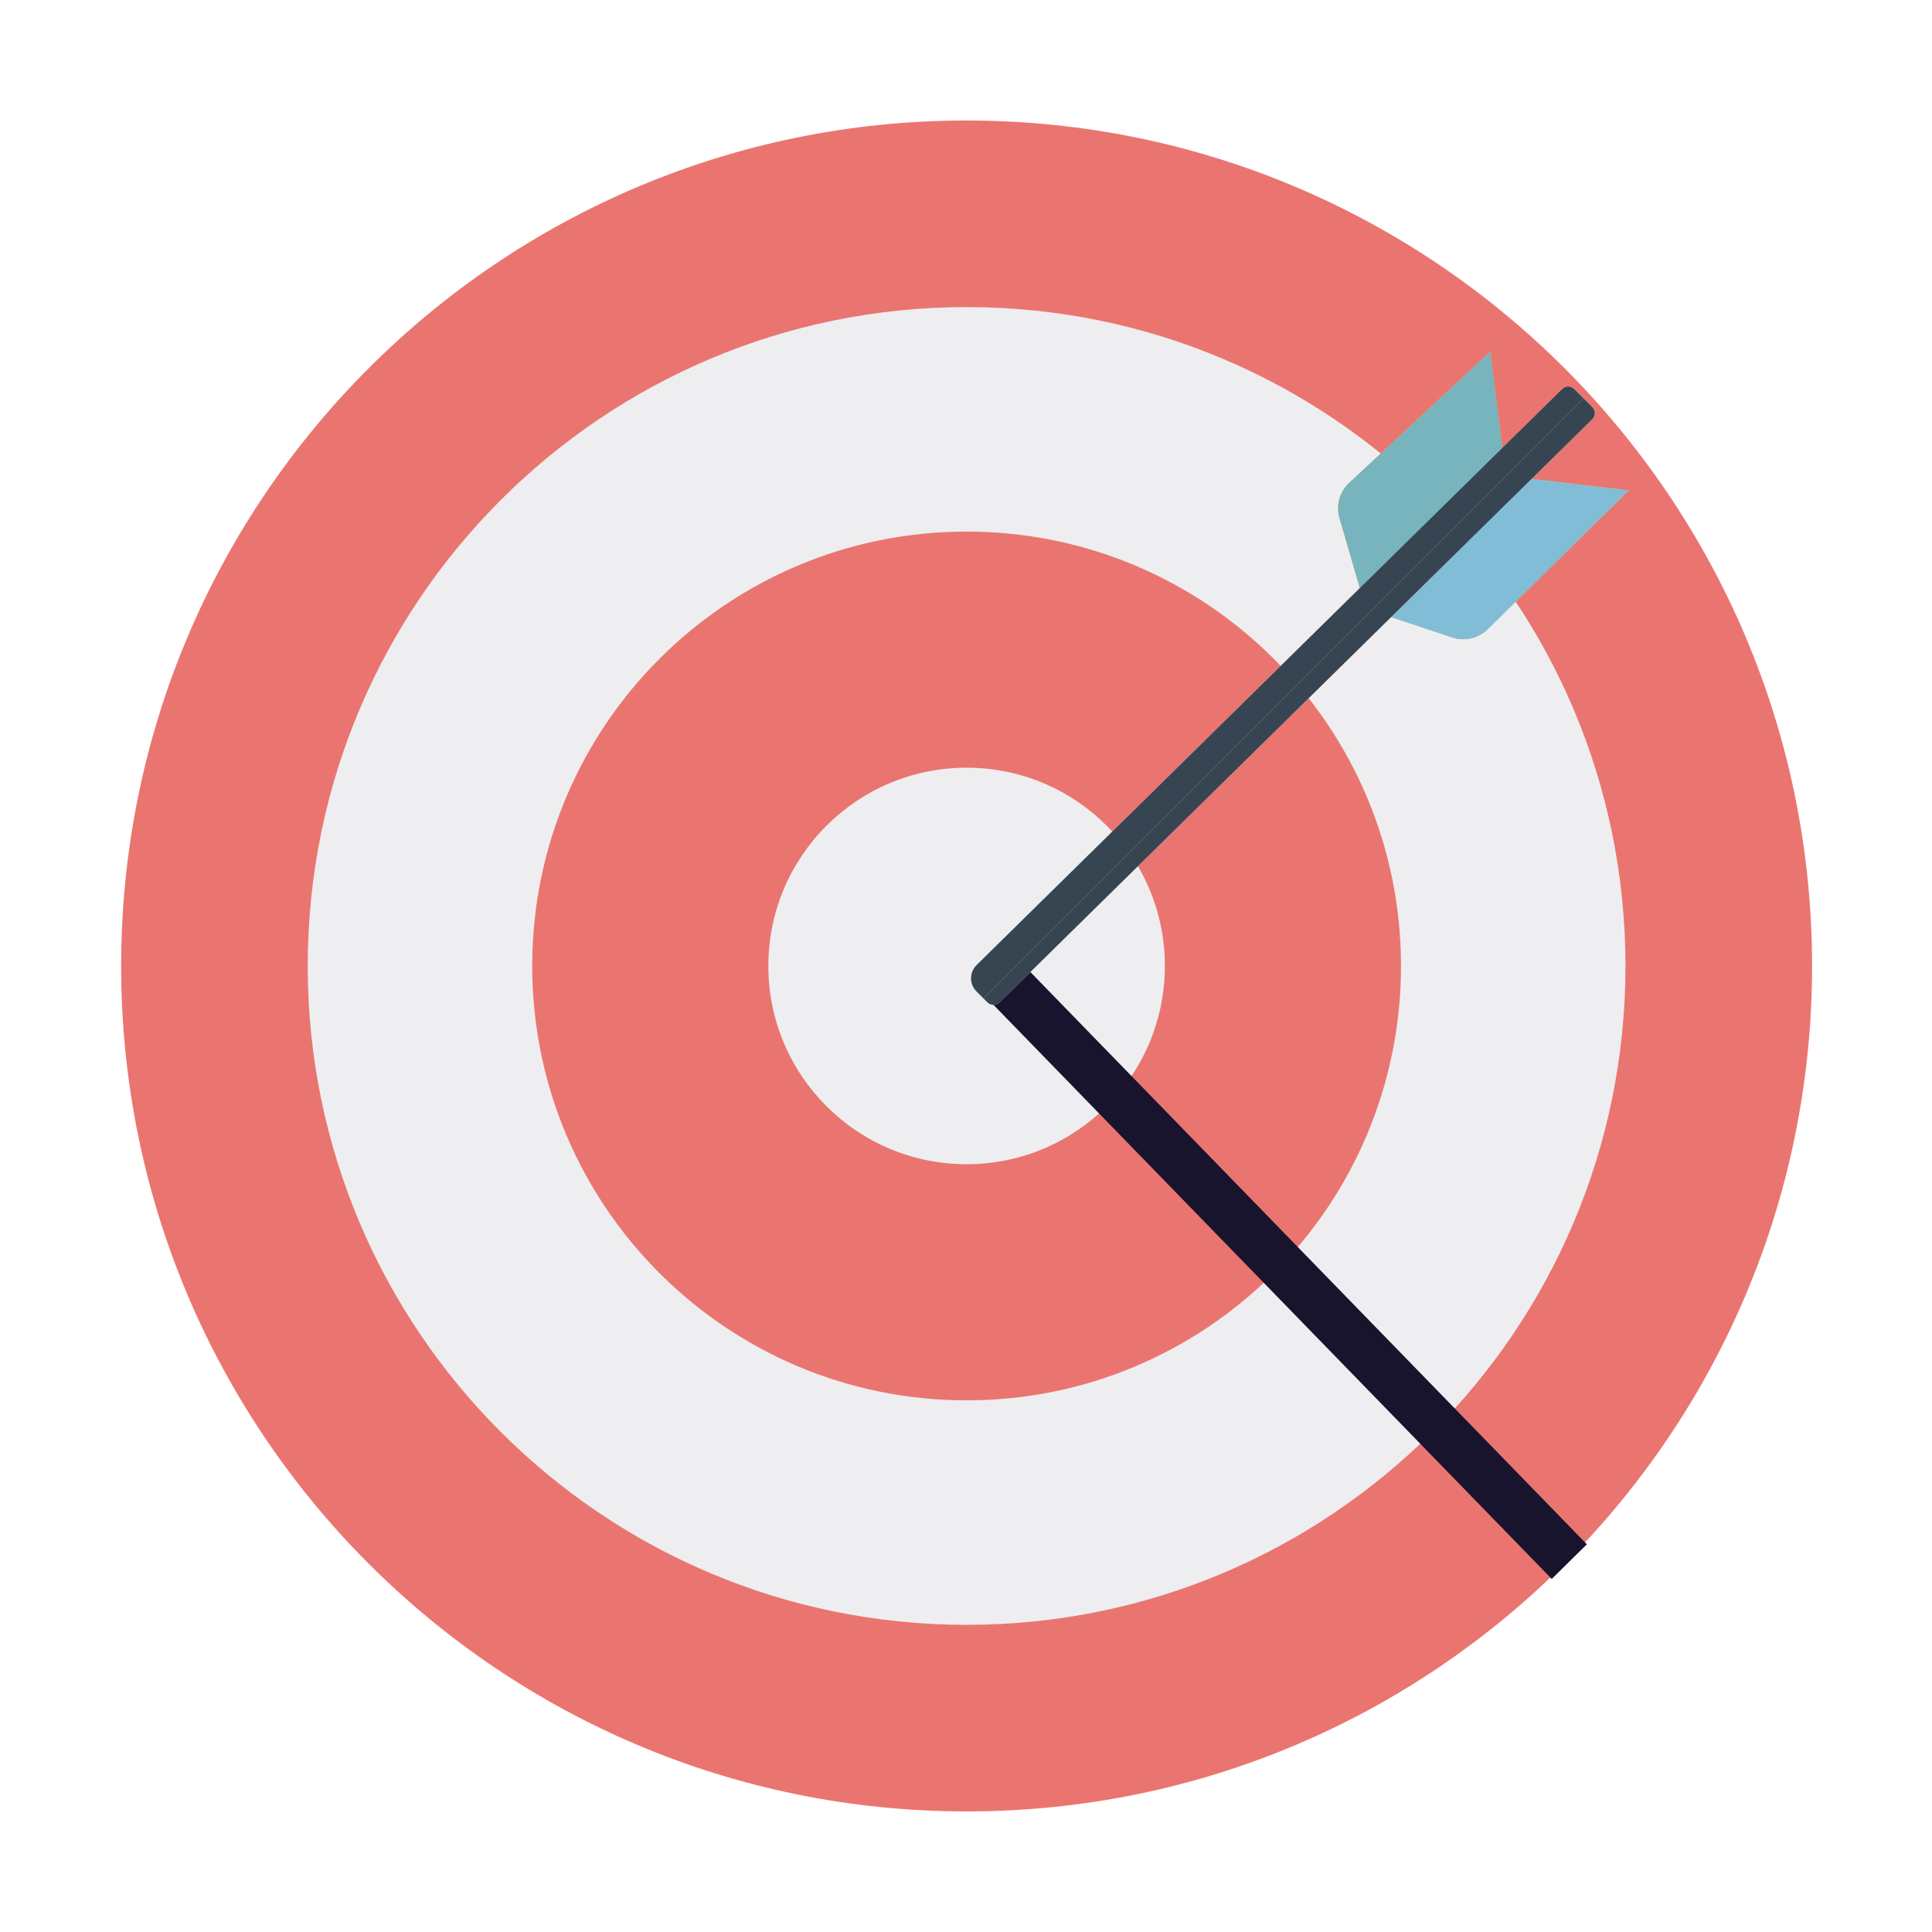
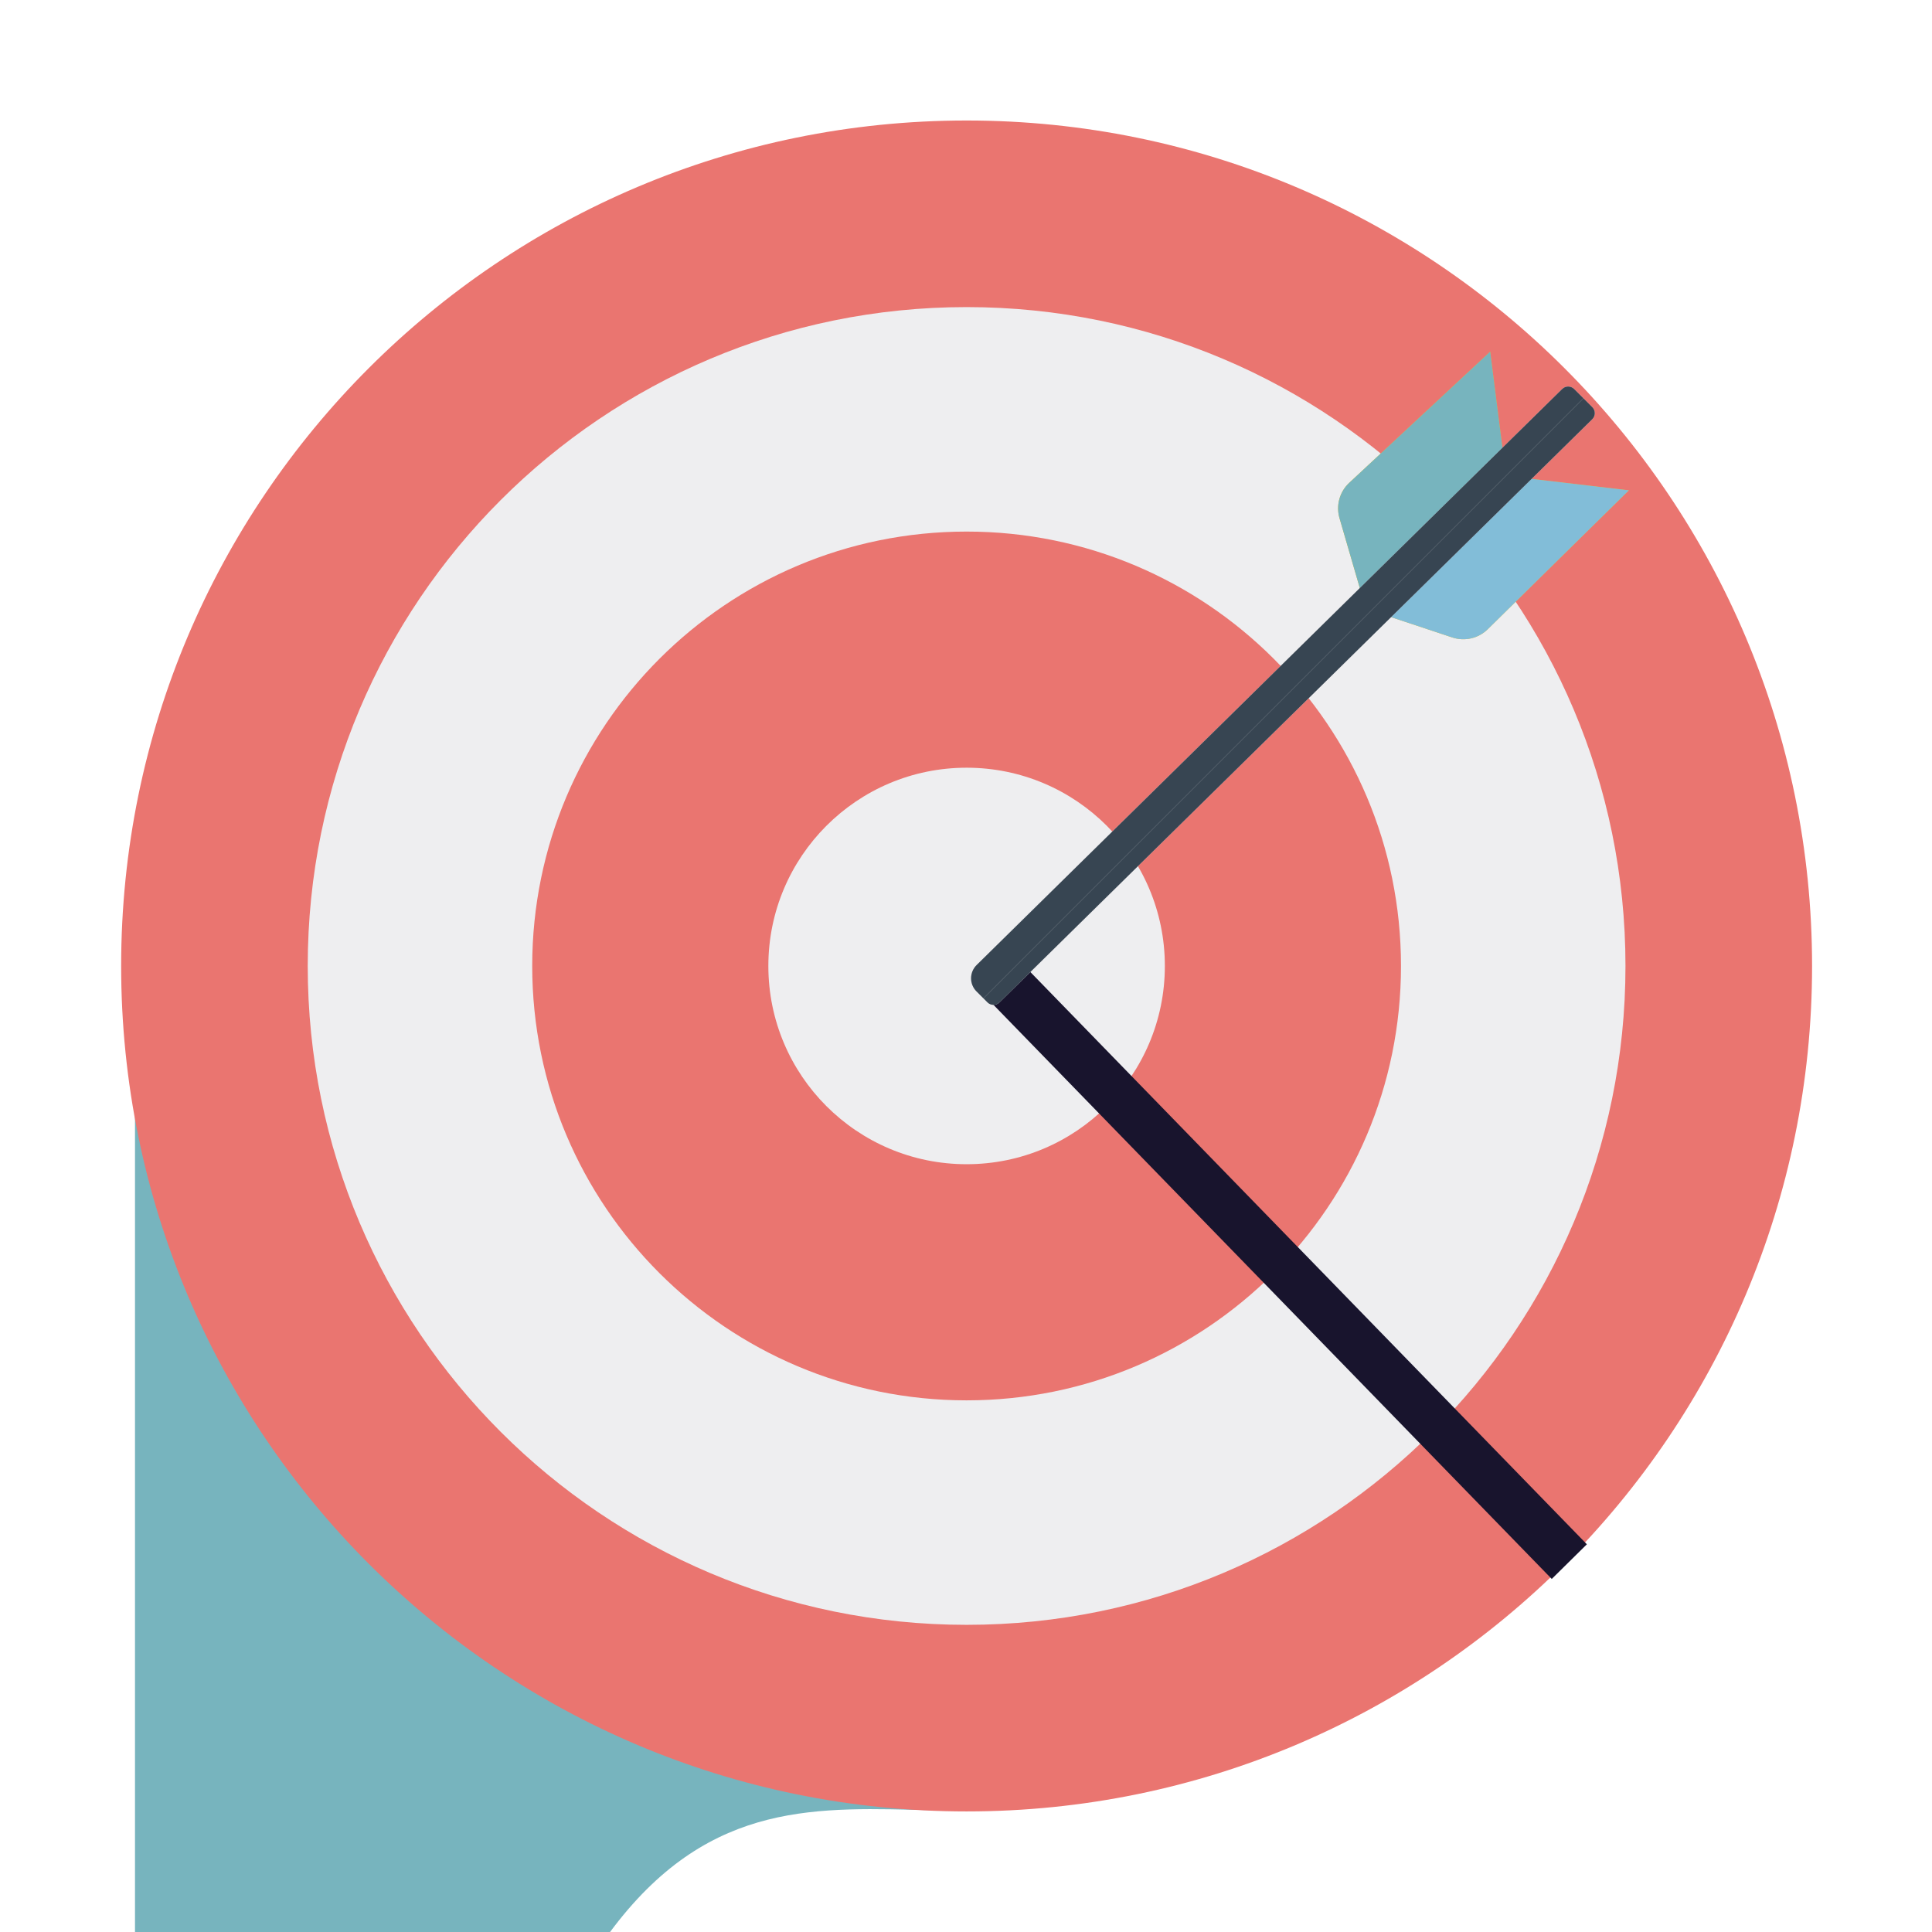
- <svg xmlns="http://www.w3.org/2000/svg" t="1741573817928" class="icon" viewBox="0 0 1024 1024" version="1.1" p-id="100838" width="16" height="16">
-   <path d="M71.55 516.808C68.833 269.57 263.987 66.976 507.413 64.311c243.434-2.669 442.969 195.604 445.674 442.85 2.709 247.242-192.437 449.832-435.871 452.489C273.789 962.318 74.254 764.058 71.55 516.808" fill="#77B4BE" p-id="100839" />
+ <svg xmlns="http://www.w3.org/2000/svg" t="1741573817928" class="icon" viewBox="0 0 1024 1024" version="1.1" p-id="100838" width="20" height="20">
+   <path d="M71.55 516.808C68.833 269.57 263.987 66.976 507.413 64.311c243.434-2.669 442.969 195.604 445.674 442.85 2.709 247.242-192.437 449.832-435.871 452.489C273.789 962.318 74.254 764.058 71.55 5162.808" fill="#77B4BE" p-id="100839" />
  <path d="M512.324 511.98m-448.112 0a448.112 448.112 0 1 0 896.224 0 448.112 448.112 0 1 0-896.224 0Z" fill="#EA7570" p-id="100840" />
  <path d="M512.32 511.98m-349.216 0a349.216 349.216 0 1 0 698.432 0 349.216 349.216 0 1 0-698.432 0Z" fill="#EEEEF0" p-id="100841" />
  <path d="M512.32 511.98m-230.234 0a230.234 230.234 0 1 0 460.468 0 230.234 230.234 0 1 0-460.468 0Z" fill="#EA7570" p-id="100842" />
  <path d="M512.32 511.98m-105.077 0a105.077 105.077 0 1 0 210.154 0 105.077 105.077 0 1 0-210.154 0Z" fill="#EEEEF0" p-id="100843" />
  <path d="M863.349 259.887l-74.809 73.618a18.503 18.503 0 0 1-18.809 4.366l-45.815-15.224-13.961-48.042a18.505 18.505 0 0 1 5.162-18.709l74.713-69.531 8.381 65.847 65.138 7.675z" fill="#F0C418" p-id="100844" />
  <path d="M789.835 186.364l-74.717 69.539a18.512 18.512 0 0 0-5.166 18.701l13.515 46.488 74.092-74.084-7.724-60.644z" fill="#77B4BE" p-id="100845" />
  <path d="M798.223 252.215l-0.665-5.206-74.092 74.084 0.45 1.561 45.815 15.216c6.6 2.195 13.862 0.51 18.813-4.366l74.801-73.618-65.122-7.671z" fill="#82BDD8" p-id="100846" />
  <path d="M533.734 502.468v9.95H519.98c-0.191 1.083-0.386 2.167-0.414 3.282a22.517 22.517 0 0 0 6.365 16.244l296.526 304.931 18.614-18.367-307.337-316.04z" fill="#18142D" p-id="100847" />
  <path d="M843.963 215.816a4.49 4.49 0 0 1 1.314 3.195 4.48 4.48 0 0 1-1.342 3.187L529.711 531.327a4.495 4.495 0 0 1-6.329-0.028l-5.811-5.808a9.855 9.855 0 0 1 0.056-14.001L827.994 206.149a4.492 4.492 0 0 1 6.333 0.028l9.636 9.639z" fill="#E0DDDE" p-id="100848" />
  <path d="M834.327 206.185a4.491 4.491 0 0 0-6.329-0.028L517.626 511.49a9.91 9.91 0 0 0-2.944 6.983 9.827 9.827 0 0 0 2.892 7.014l3.673 3.673L839.274 211.128l-4.947-4.943z" fill="#374552" p-id="100849" />
  <path d="M839.27 211.124L521.243 529.156l2.135 2.139a4.507 4.507 0 0 0 6.333 0.028l314.22-309.13c0.856-0.844 1.342-1.992 1.342-3.187s-0.466-2.35-1.318-3.199l-4.685-4.683z" fill="#374552" p-id="100850" />
</svg>
